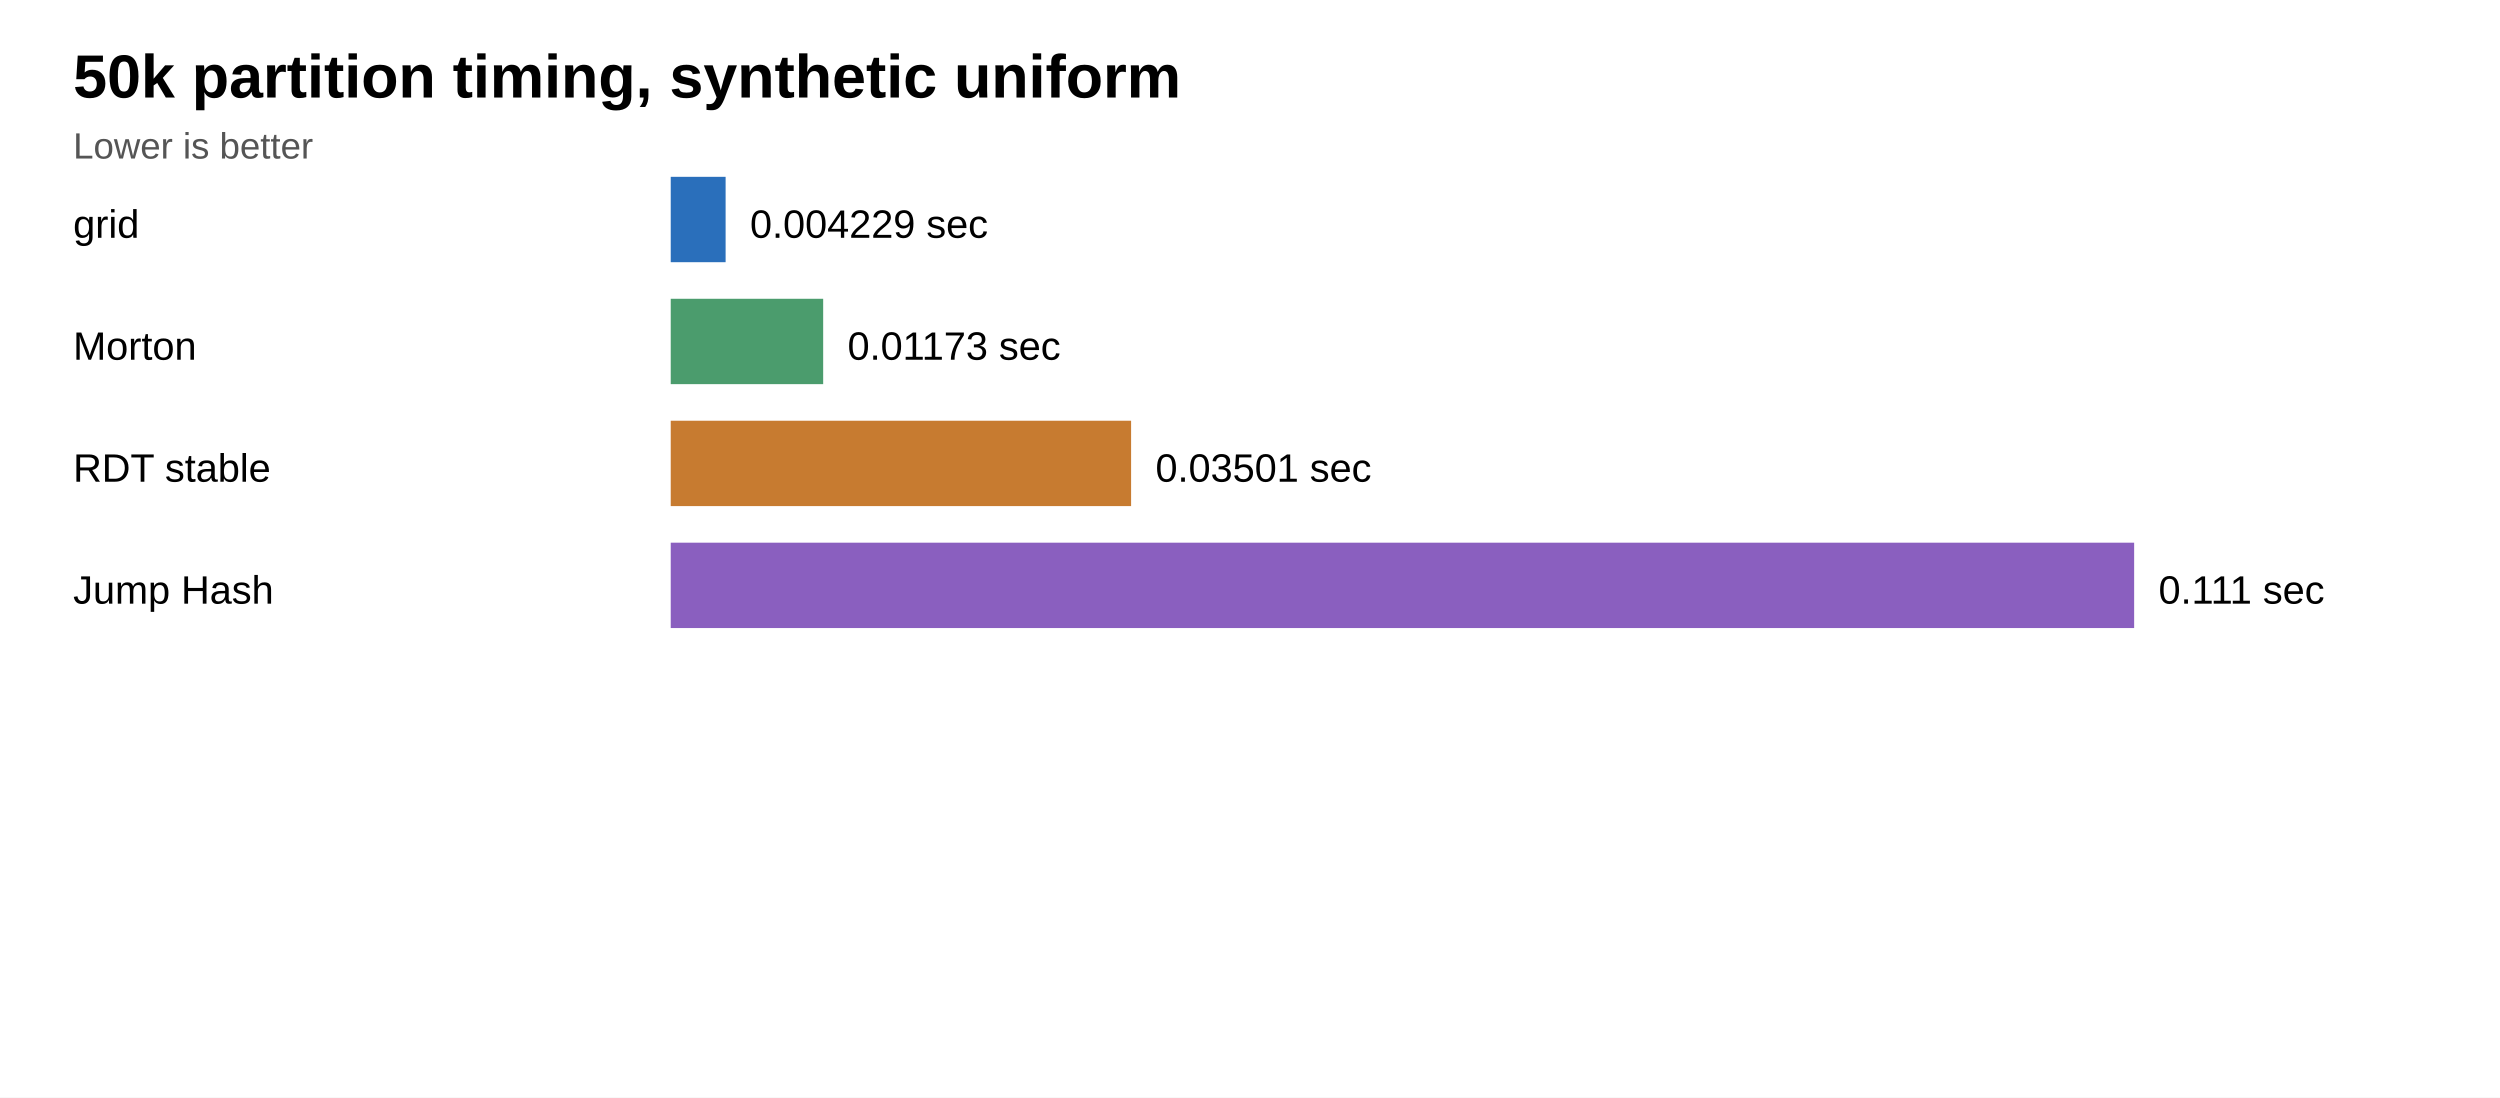
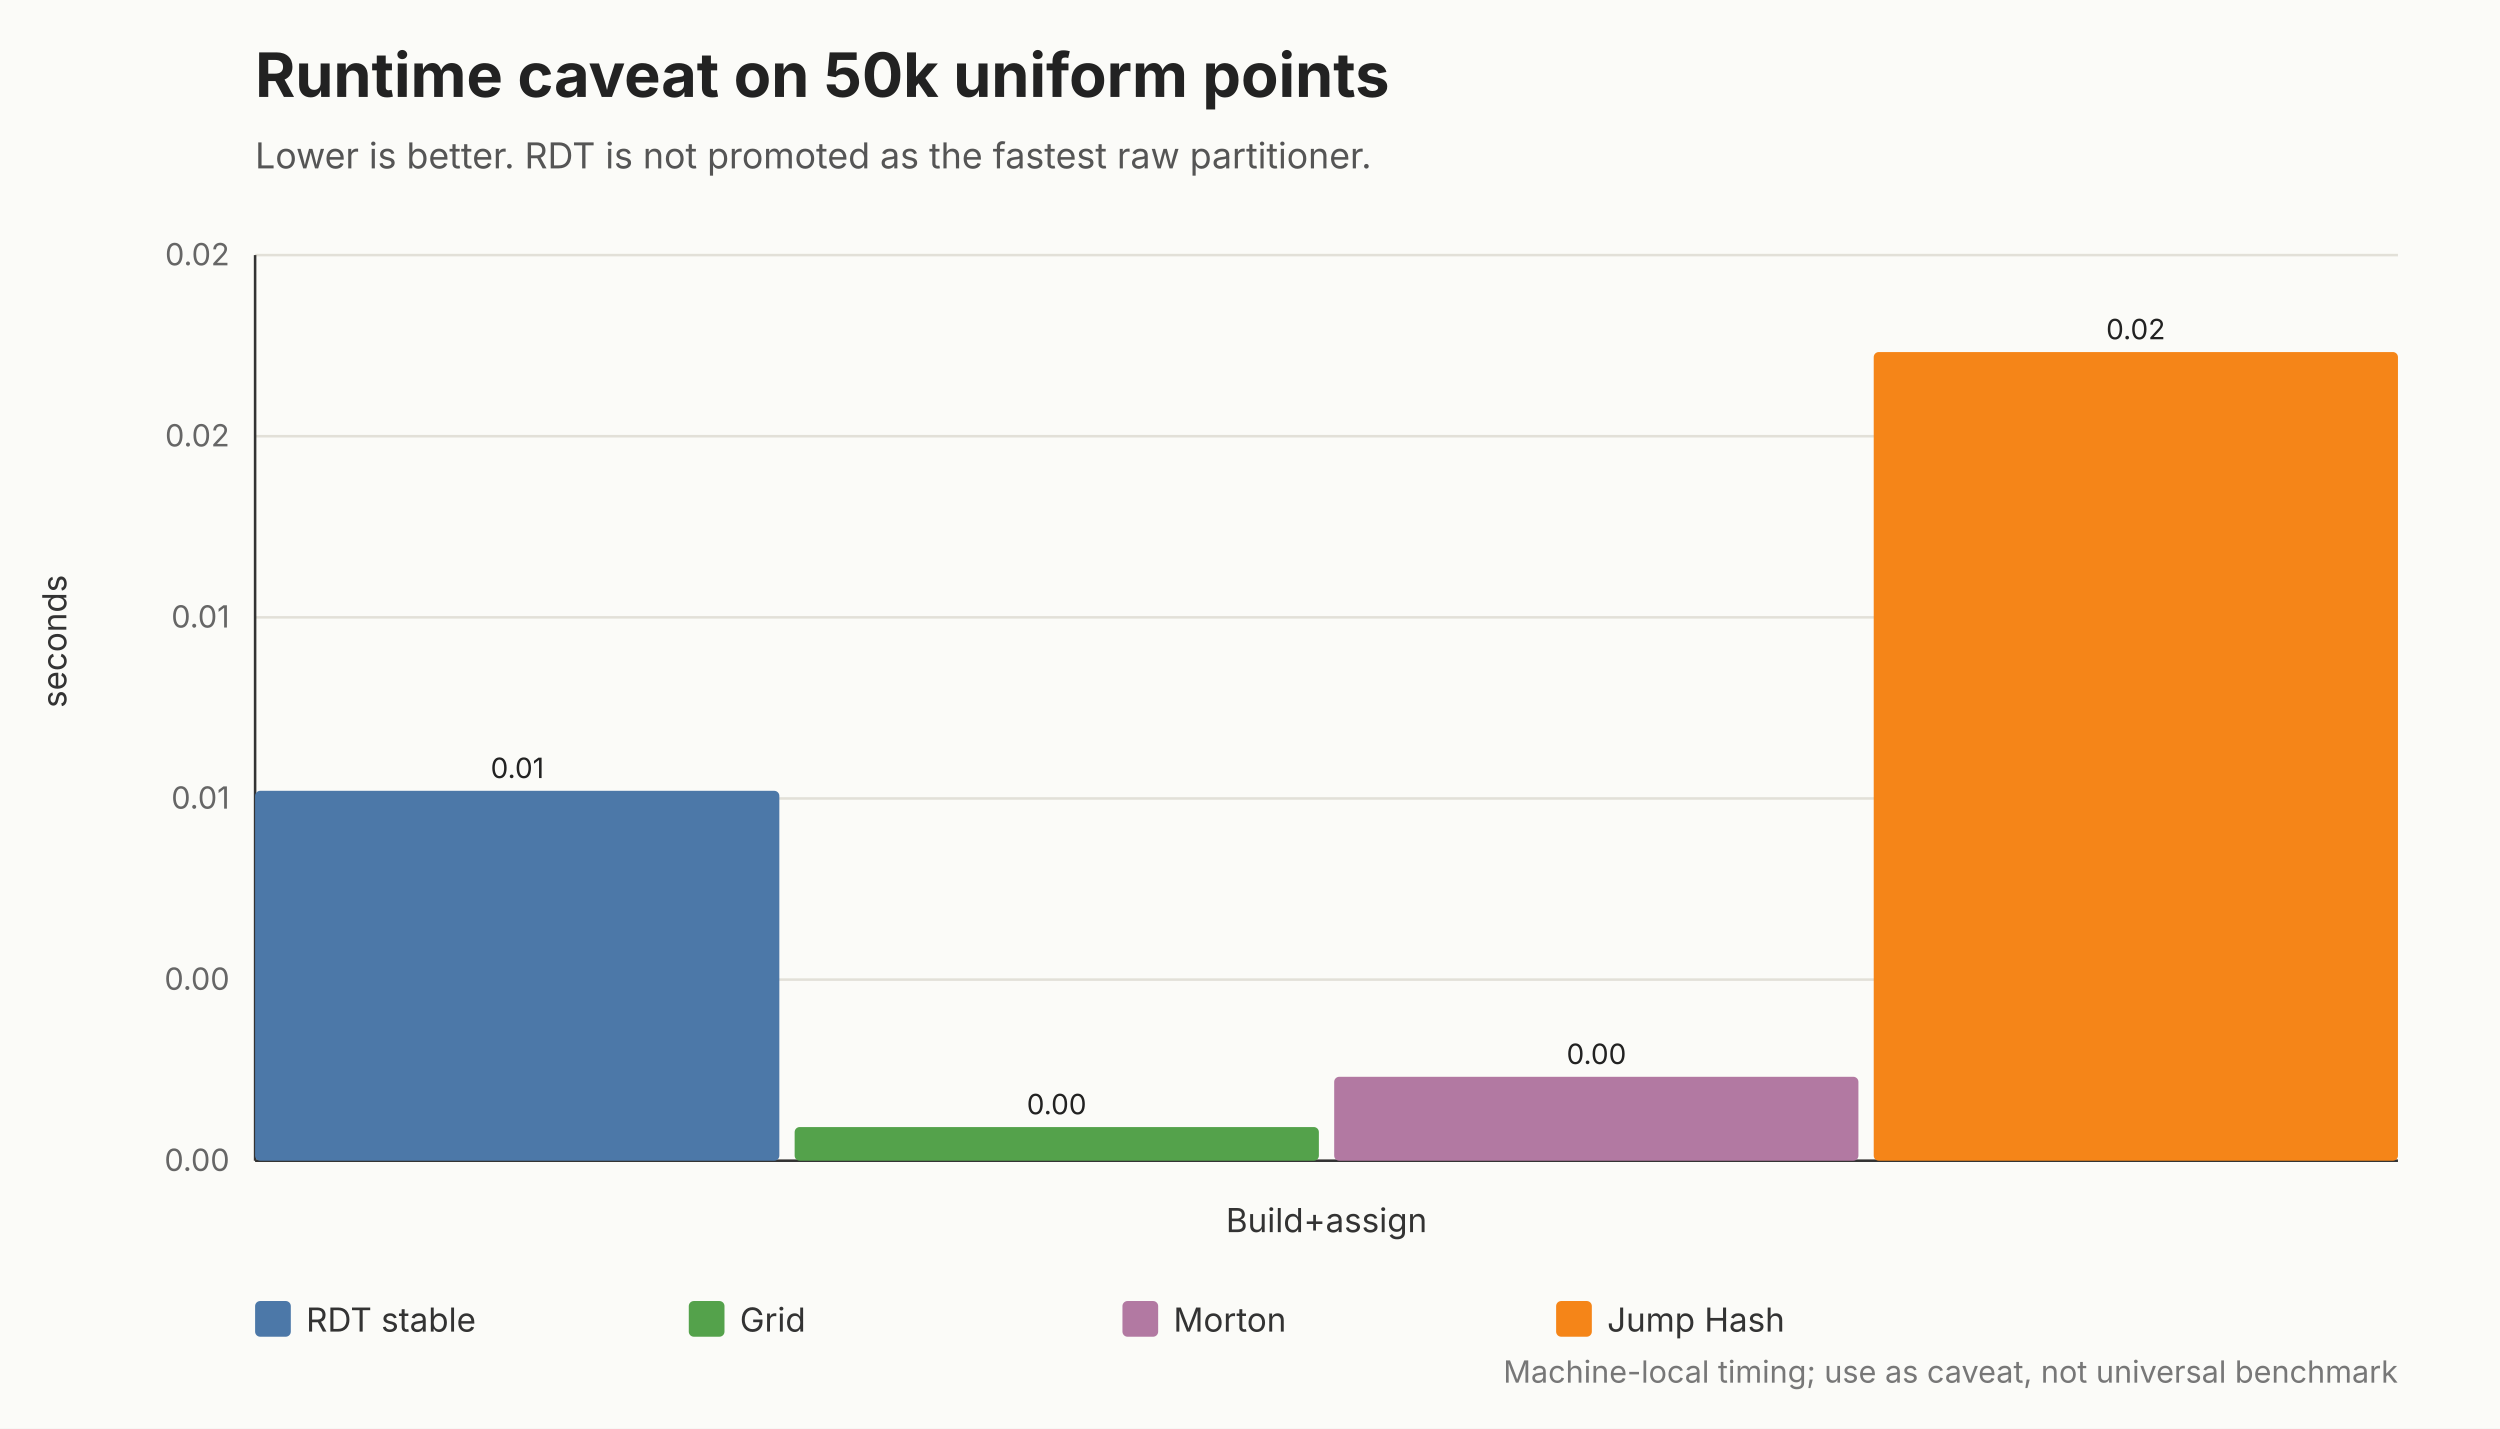
- <svg xmlns="http://www.w3.org/2000/svg" width="820" height="360" viewBox="0 0 820 360">
-   <rect width="100%" height="100%" fill="white" />
-   <text x="24" y="32" font-family="Arial" font-size="20" font-weight="700">50k partition timing, synthetic uniform</text>
-   <text x="24" y="52" font-family="Arial" font-size="12" fill="#555">Lower is better</text>
-   <text x="24" y="78" font-family="Arial" font-size="13">grid</text>
-   <rect x="220" y="58" width="18" height="28" fill="#2a6fbb" />
-   <text x="246" y="78" font-family="Arial" font-size="13">0.004229 sec</text>
-   <text x="24" y="118" font-family="Arial" font-size="13">Morton</text>
-   <rect x="220" y="98" width="50" height="28" fill="#4b9c6d" />
-   <text x="278" y="118" font-family="Arial" font-size="13">0.01173 sec</text>
-   <text x="24" y="158" font-family="Arial" font-size="13">RDT stable</text>
-   <rect x="220" y="138" width="151" height="28" fill="#c77b30" />
-   <text x="379" y="158" font-family="Arial" font-size="13">0.03501 sec</text>
-   <text x="24" y="198" font-family="Arial" font-size="13">Jump Hash</text>
-   <rect x="220" y="178" width="480" height="28" fill="#8a5fbf" />
-   <text x="708" y="198" font-family="Arial" font-size="13">0.111 sec</text>
+ <svg xmlns="http://www.w3.org/2000/svg" width="980" height="560" viewBox="0 0 980 560">
+   <rect width="100%" height="100%" fill="#fbfbf8" />
+   <text x="100" y="38" font-family="Inter, Arial, sans-serif" font-size="24" font-weight="700" fill="#222">Runtime caveat on 50k uniform points</text>
+   <text x="100" y="66" font-family="Inter, Arial, sans-serif" font-size="14" fill="#555">Lower is better. RDT is not promoted as the fastest raw partitioner.</text>
+   <line x1="100" y1="455.0" x2="940" y2="455.0" stroke="#e2e0d8" stroke-width="1" />
+   <text x="90" y="459.0" text-anchor="end" font-family="Inter, Arial, sans-serif" font-size="12" fill="#666">0.00</text>
+   <line x1="100" y1="384.0" x2="940" y2="384.0" stroke="#e2e0d8" stroke-width="1" />
+   <text x="90" y="388.0" text-anchor="end" font-family="Inter, Arial, sans-serif" font-size="12" fill="#666">0.00</text>
+   <line x1="100" y1="313.0" x2="940" y2="313.0" stroke="#e2e0d8" stroke-width="1" />
+   <text x="90" y="317.0" text-anchor="end" font-family="Inter, Arial, sans-serif" font-size="12" fill="#666">0.01</text>
+   <line x1="100" y1="242.0" x2="940" y2="242.0" stroke="#e2e0d8" stroke-width="1" />
+   <text x="90" y="246.0" text-anchor="end" font-family="Inter, Arial, sans-serif" font-size="12" fill="#666">0.01</text>
+   <line x1="100" y1="171.0" x2="940" y2="171.0" stroke="#e2e0d8" stroke-width="1" />
+   <text x="90" y="175.0" text-anchor="end" font-family="Inter, Arial, sans-serif" font-size="12" fill="#666">0.02</text>
+   <line x1="100" y1="100.0" x2="940" y2="100.0" stroke="#e2e0d8" stroke-width="1" />
+   <text x="90" y="104.0" text-anchor="end" font-family="Inter, Arial, sans-serif" font-size="12" fill="#666">0.02</text>
+   <line x1="100" y1="100" x2="100" y2="455" stroke="#333" />
+   <line x1="100" y1="455" x2="940" y2="455" stroke="#333" />
+   <text x="26" y="277.5" transform="rotate(-90, 26, 277.5)" font-family="Inter, Arial, sans-serif" font-size="13" fill="#333">seconds</text>
+   <text x="520.0" y="483" text-anchor="middle" font-family="Inter, Arial, sans-serif" font-size="13" fill="#333">Build+assign</text>
+   <rect x="100.0" y="310.0" width="205.5" height="145.0" fill="#4C78A8" rx="2" />
+   <text x="202.8" y="305.0" text-anchor="middle" font-family="Inter, Arial, sans-serif" font-size="11" fill="#222">0.01</text>
+   <rect x="311.5" y="441.8" width="205.5" height="13.2" fill="#54A24B" rx="2" />
+   <text x="414.2" y="436.8" text-anchor="middle" font-family="Inter, Arial, sans-serif" font-size="11" fill="#222">0.00</text>
+   <rect x="523.0" y="422.1" width="205.5" height="32.9" fill="#B279A2" rx="2" />
+   <text x="625.8" y="417.1" text-anchor="middle" font-family="Inter, Arial, sans-serif" font-size="11" fill="#222">0.00</text>
+   <rect x="734.5" y="138.0" width="205.5" height="317.0" fill="#F58518" rx="2" />
+   <text x="837.2" y="133.0" text-anchor="middle" font-family="Inter, Arial, sans-serif" font-size="11" fill="#222">0.02</text>
+   <rect x="100" y="510" width="14" height="14" fill="#4C78A8" rx="2" />
+   <text x="120" y="522" font-family="Inter, Arial, sans-serif" font-size="13" fill="#333">RDT stable</text>
+   <rect x="270" y="510" width="14" height="14" fill="#54A24B" rx="2" />
+   <text x="290" y="522" font-family="Inter, Arial, sans-serif" font-size="13" fill="#333">Grid</text>
+   <rect x="440" y="510" width="14" height="14" fill="#B279A2" rx="2" />
+   <text x="460" y="522" font-family="Inter, Arial, sans-serif" font-size="13" fill="#333">Morton</text>
+   <rect x="610" y="510" width="14" height="14" fill="#F58518" rx="2" />
+   <text x="630" y="522" font-family="Inter, Arial, sans-serif" font-size="13" fill="#333">Jump Hash</text>
+   <text x="940" y="542" text-anchor="end" font-family="Inter, Arial, sans-serif" font-size="12" fill="#777">Machine-local timing; use as caveat, not universal benchmark</text>
</svg>
